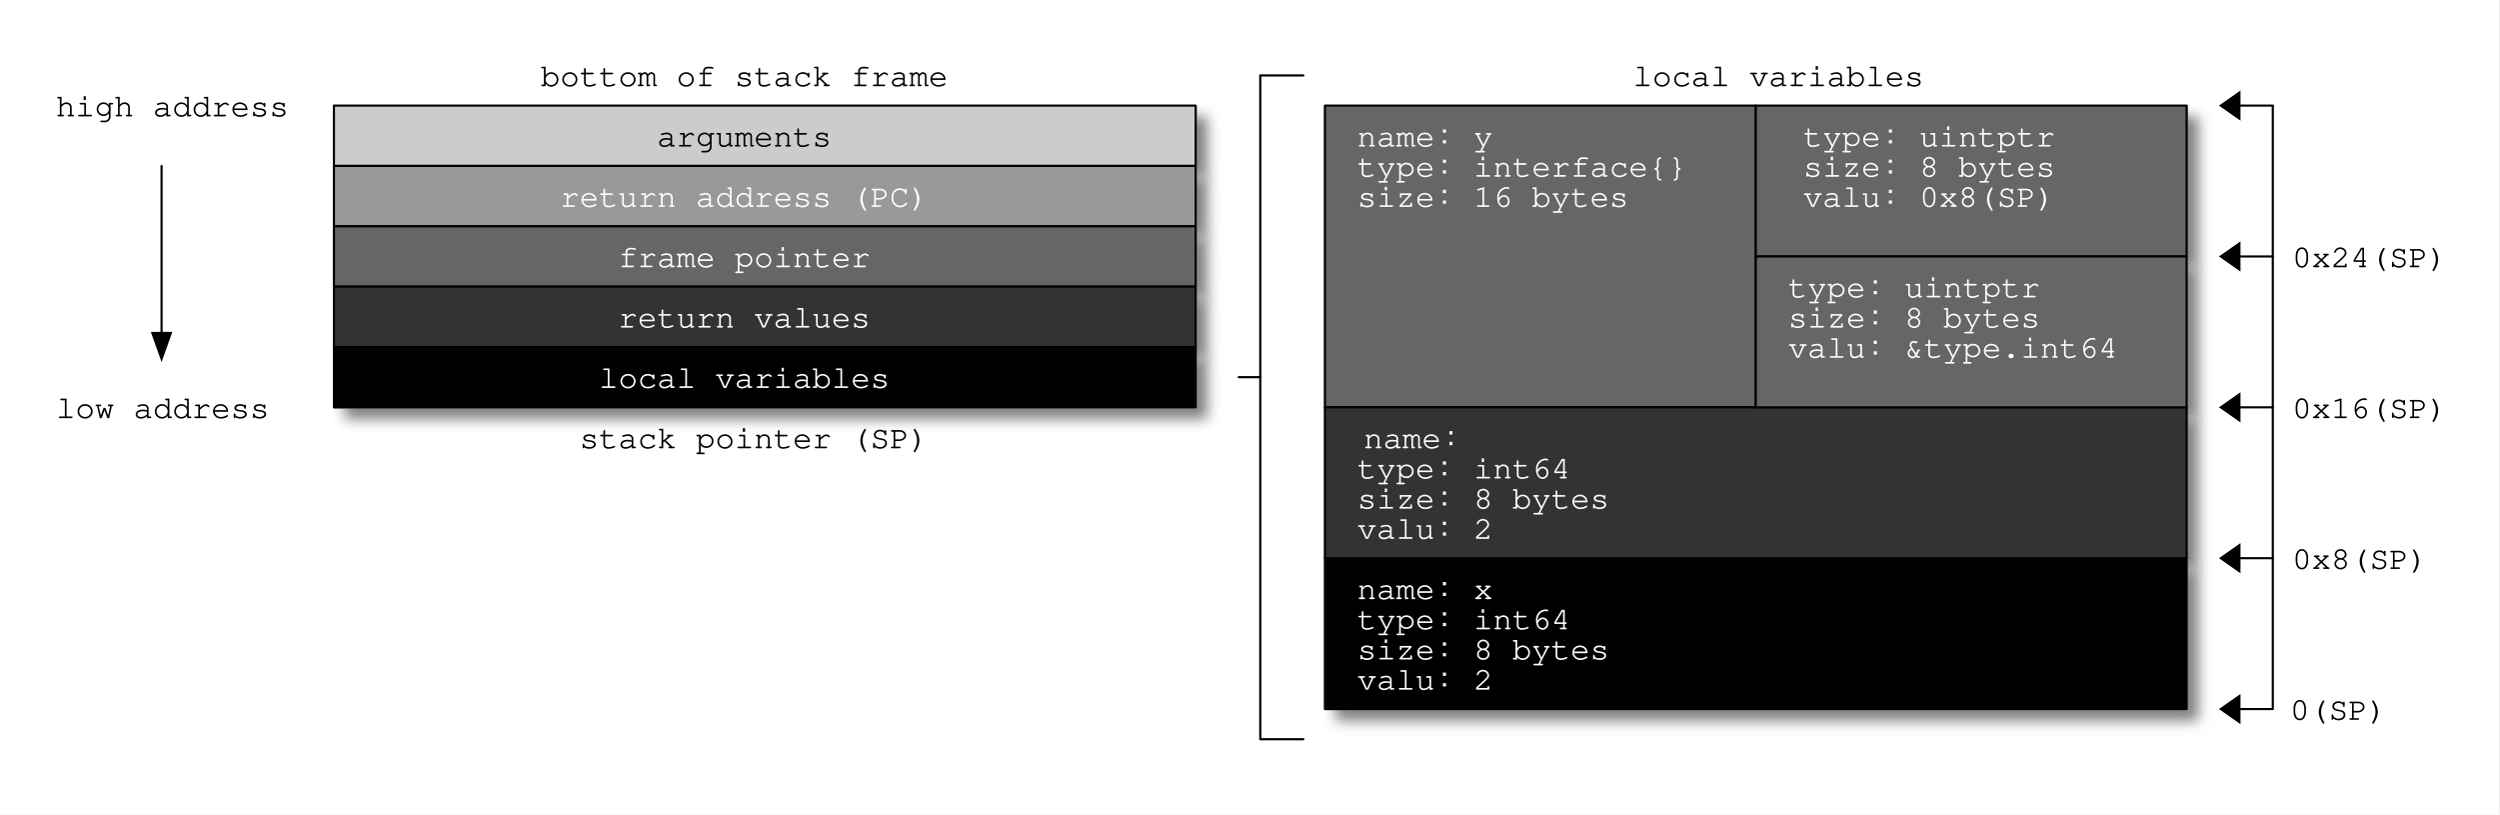
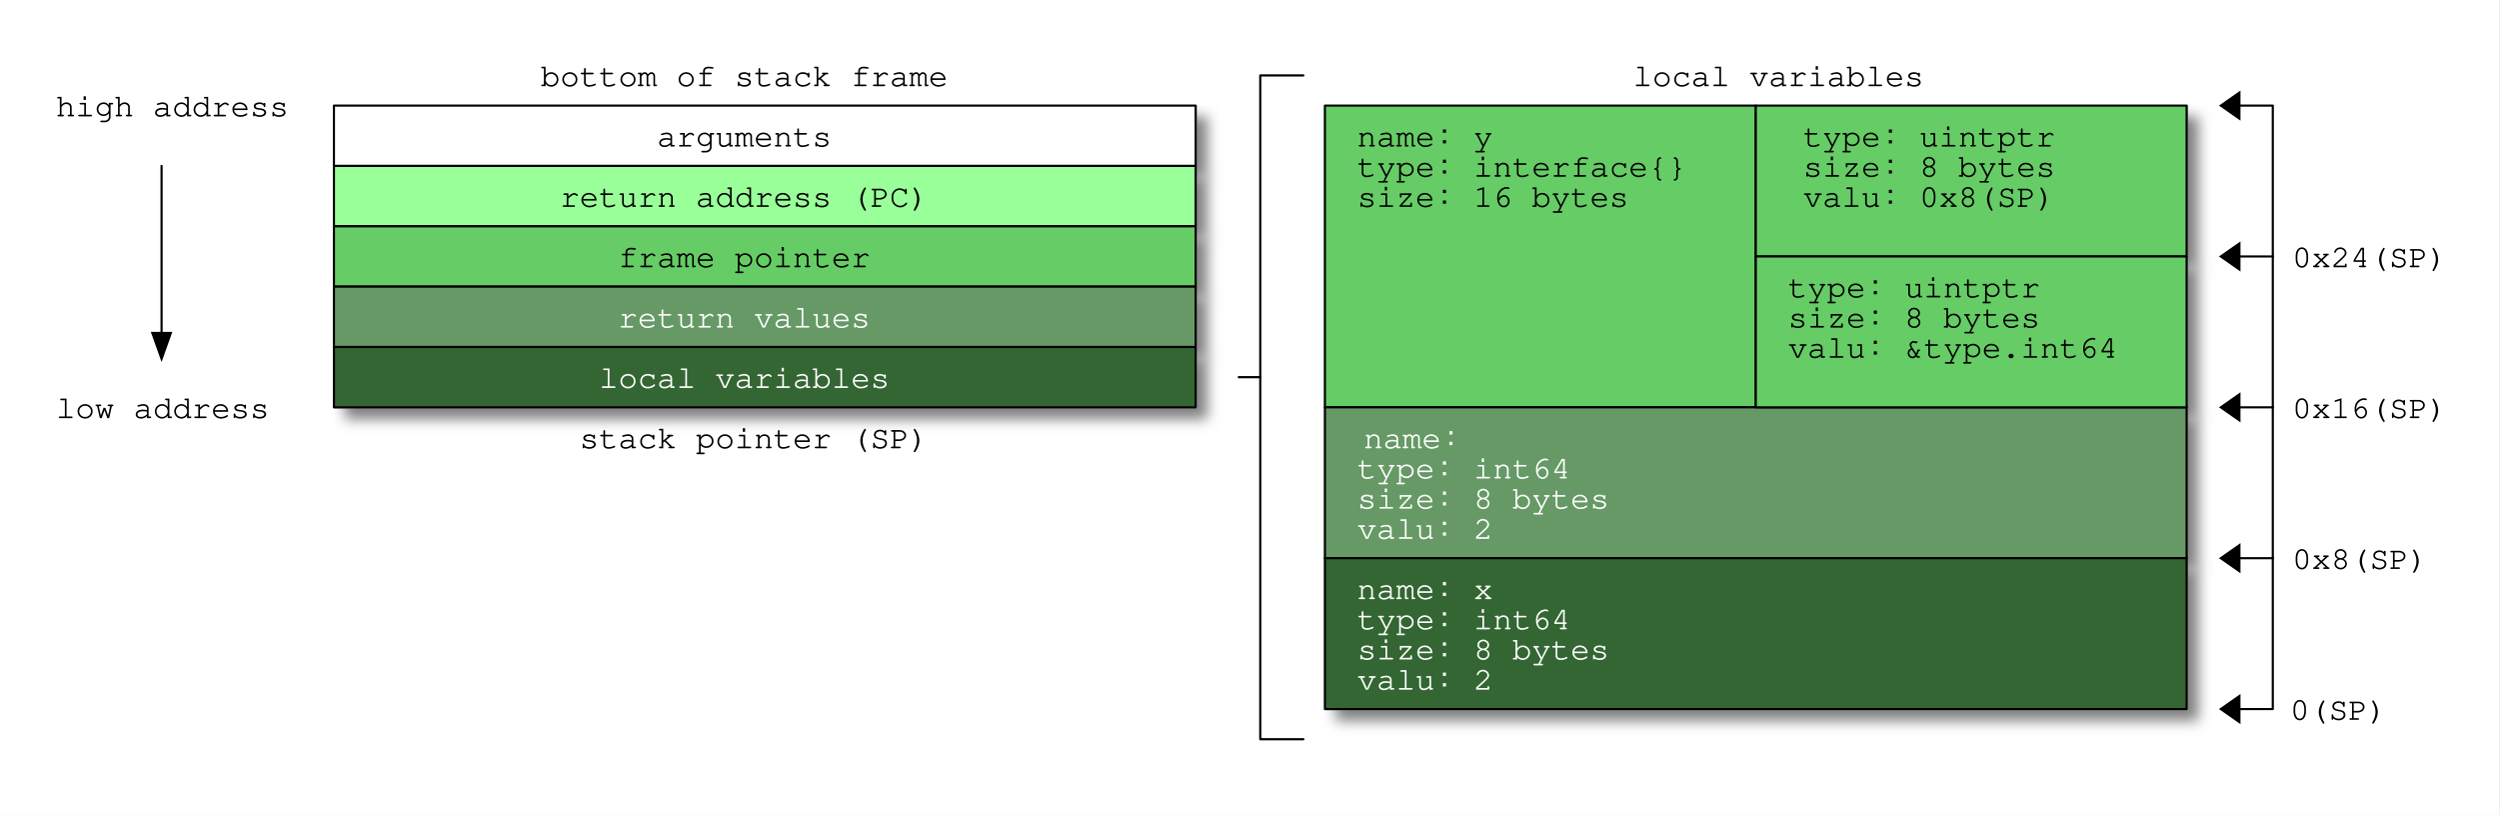
<svg xmlns="http://www.w3.org/2000/svg" width="1160" height="378" shape-rendering="geometricPrecision" version="1.0">
  <defs>
    <filter id="f2" x="0" y="0" width="200%" height="200%">
      <feOffset result="offOut" in="SourceGraphic" dx="5" dy="5" />
      <feGaussianBlur result="blurOut" in="offOut" stdDeviation="3" />
      <feBlend in="SourceGraphic" in2="blurOut" mode="normal" />
    </filter>
  </defs>
  <g stroke-width="1" stroke-linecap="square" stroke-linejoin="round">
    <rect x="0" y="0" width="1160" height="378" style="fill: #ffffff" />
    <path stroke="gray" fill="gray" filter="url(#f2)" d="M615.0 189.0 L615.0 49.0 L815.0 49.0 L815.0 189.0 z" />
    <path stroke="gray" fill="gray" filter="url(#f2)" d="M615.0 189.0 L1015.0 189.0 L1015.0 259.0 L615.0 259.0 z" />
    <path stroke="gray" fill="gray" filter="url(#f2)" d="M615.0 259.0 L1015.0 259.0 L1015.0 329.0 L615.0 329.0 z" />
    <path stroke="gray" fill="gray" filter="url(#f2)" d="M815.0 49.0 L815.0 119.0 L1015.0 119.0 L1015.0 49.0 z" />
    <path stroke="gray" fill="gray" filter="url(#f2)" d="M1015.0 119.0 L1015.0 189.0 L815.0 189.0 L815.0 119.0 z" />
    <path stroke="gray" fill="gray" filter="url(#f2)" d="M155.0 77.0 L555.0 77.0 L555.0 49.0 L155.0 49.0 z" />
    <path stroke="gray" fill="gray" filter="url(#f2)" d="M155.0 105.0 L555.0 105.0 L555.0 77.0 L155.0 77.0 z" />
    <path stroke="gray" fill="gray" filter="url(#f2)" d="M155.0 133.0 L155.0 105.0 L555.0 105.0 L555.0 133.0 z" />
    <path stroke="gray" fill="gray" filter="url(#f2)" d="M155.0 161.0 L155.0 133.0 L555.0 133.0 L555.0 161.0 z" />
    <path stroke="gray" fill="gray" filter="url(#f2)" d="M155.0 189.0 L155.0 161.0 L555.0 161.0 L555.0 189.0 z" />
-     <path stroke="#000000" stroke-width="1.0" stroke-linecap="round" stroke-linejoin="round" fill="#666666" d="M615.0 189.0 L615.0 49.0 L815.0 49.0 L815.0 189.0 z" />
-     <path stroke="#000000" stroke-width="1.0" stroke-linecap="round" stroke-linejoin="round" fill="#333333" d="M615.0 189.0 L1015.0 189.0 L1015.0 259.0 L615.0 259.0 z" />
-     <path stroke="#000000" stroke-width="1.0" stroke-linecap="round" stroke-linejoin="round" fill="#000000" d="M615.0 259.0 L1015.0 259.0 L1015.0 329.0 L615.0 329.0 z" />
-     <path stroke="#000000" stroke-width="1.0" stroke-linecap="round" stroke-linejoin="round" fill="#666666" d="M815.0 49.0 L815.0 119.0 L1015.0 119.0 L1015.0 49.0 z" />
-     <path stroke="#000000" stroke-width="1.0" stroke-linecap="round" stroke-linejoin="round" fill="#666666" d="M1015.0 119.0 L1015.0 189.0 L815.0 189.0 L815.0 119.0 z" />
-     <path stroke="#000000" stroke-width="1.0" stroke-linecap="round" stroke-linejoin="round" fill="#cccccc" d="M155.0 77.0 L555.0 77.0 L555.0 49.0 L155.0 49.0 z" />
-     <path stroke="#000000" stroke-width="1.0" stroke-linecap="round" stroke-linejoin="round" fill="#999999" d="M155.0 105.0 L555.0 105.0 L555.0 77.0 L155.0 77.0 z" />
-     <path stroke="#000000" stroke-width="1.0" stroke-linecap="round" stroke-linejoin="round" fill="#666666" d="M155.0 133.0 L155.0 105.0 L555.0 105.0 L555.0 133.0 z" />
-     <path stroke="#000000" stroke-width="1.0" stroke-linecap="round" stroke-linejoin="round" fill="#333333" d="M155.0 161.0 L155.0 133.0 L555.0 133.0 L555.0 161.0 z" />
-     <path stroke="#000000" stroke-width="1.0" stroke-linecap="round" stroke-linejoin="round" fill="#000000" d="M155.0 189.0 L155.0 161.0 L555.0 161.0 L555.0 189.0 z" />
+     <path stroke="#000000" stroke-width="1.0" stroke-linecap="round" stroke-linejoin="round" fill="#66cc66" d="M615.0 189.0 L615.0 49.0 L815.0 49.0 L815.0 189.0 z" />
+     <path stroke="#000000" stroke-width="1.0" stroke-linecap="round" stroke-linejoin="round" fill="#669966" d="M615.0 189.0 L1015.0 189.0 L1015.0 259.0 L615.0 259.0 z" />
+     <path stroke="#000000" stroke-width="1.0" stroke-linecap="round" stroke-linejoin="round" fill="#336633" d="M615.0 259.0 L1015.0 259.0 L1015.0 329.0 L615.0 329.0 z" />
+     <path stroke="#000000" stroke-width="1.0" stroke-linecap="round" stroke-linejoin="round" fill="#66cc66" d="M815.0 49.0 L815.0 119.0 L1015.0 119.0 L1015.0 49.0 z" />
+     <path stroke="#000000" stroke-width="1.0" stroke-linecap="round" stroke-linejoin="round" fill="#66cc66" d="M1015.0 119.0 L1015.0 189.0 L815.0 189.0 L815.0 119.0 z" />
+     <path stroke="#000000" stroke-width="1.0" stroke-linecap="round" stroke-linejoin="round" fill="#ffffff" d="M155.0 77.0 L555.0 77.0 L555.0 49.0 L155.0 49.0 z" />
+     <path stroke="#000000" stroke-width="1.0" stroke-linecap="round" stroke-linejoin="round" fill="#99ff99" d="M155.0 105.0 L555.0 105.0 L555.0 77.0 L155.0 77.0 z" />
+     <path stroke="#000000" stroke-width="1.0" stroke-linecap="round" stroke-linejoin="round" fill="#66cc66" d="M155.0 133.0 L155.0 105.0 L555.0 105.0 L555.0 133.0 z" />
+     <path stroke="#000000" stroke-width="1.0" stroke-linecap="round" stroke-linejoin="round" fill="#669966" d="M155.0 161.0 L155.0 133.0 L555.0 133.0 L555.0 161.0 z" />
+     <path stroke="#000000" stroke-width="1.0" stroke-linecap="round" stroke-linejoin="round" fill="#336633" d="M155.0 189.0 L155.0 161.0 L555.0 161.0 L555.0 189.0 z" />
    <path stroke="#000000" stroke-width="1.0" stroke-linecap="round" stroke-linejoin="round" fill="none" d="M605.0 343.0 L585.0 343.0 L585.0 175.0 " />
    <path stroke="#000000" stroke-width="1.0" stroke-linecap="round" stroke-linejoin="round" fill="none" d="M585.0 175.0 L585.0 35.0 L605.0 35.0 " />
    <path stroke="#000000" stroke-width="1.0" stroke-linecap="round" stroke-linejoin="round" fill="none" d="M1055.0 259.0 L1055.0 329.0 L1035.0 329.0 " />
    <path stroke="#000000" stroke-width="1.0" stroke-linecap="round" stroke-linejoin="round" fill="none" d="M1055.0 119.0 L1055.0 49.0 L1035.0 49.0 " />
    <path stroke="none" stroke-width="1.0" stroke-linecap="round" stroke-linejoin="round" fill="#000000" d="M1040.0 42.0 L1030.0 49.0 L1040.0 56.0 z" />
    <path stroke="none" stroke-width="1.0" stroke-linecap="round" stroke-linejoin="round" fill="#000000" d="M1040.0 112.0 L1030.0 119.0 L1040.0 126.0 z" />
    <path stroke="none" stroke-width="1.0" stroke-linecap="round" stroke-linejoin="round" fill="#000000" d="M70.0 154.0 L75.0 168.0 L80.0 154.0 z" />
    <path stroke="none" stroke-width="1.0" stroke-linecap="round" stroke-linejoin="round" fill="#000000" d="M1040.0 182.0 L1030.0 189.0 L1040.0 196.0 z" />
    <path stroke="none" stroke-width="1.0" stroke-linecap="round" stroke-linejoin="round" fill="#000000" d="M1040.0 252.0 L1030.0 259.0 L1040.0 266.0 z" />
    <path stroke="none" stroke-width="1.0" stroke-linecap="round" stroke-linejoin="round" fill="#000000" d="M1040.0 322.0 L1030.0 329.0 L1040.0 336.0 z" />
    <path stroke="#000000" stroke-width="1.0" stroke-linecap="round" stroke-linejoin="round" fill="none" d="M75.0 77.0 L75.0 161.0 " />
    <path stroke="#000000" stroke-width="1.0" stroke-linecap="round" stroke-linejoin="round" fill="none" d="M585.0 175.0 L575.0 175.0 " />
    <path stroke="#000000" stroke-width="1.0" stroke-linecap="round" stroke-linejoin="round" fill="none" d="M1055.0 189.0 L1035.0 189.0 " />
    <path stroke="#000000" stroke-width="1.0" stroke-linecap="round" stroke-linejoin="round" fill="none" d="M1055.0 259.0 L1035.0 259.0 " />
    <path stroke="#000000" stroke-width="1.0" stroke-linecap="round" stroke-linejoin="round" fill="none" d="M1055.0 189.0 L1055.0 259.0 " />
    <path stroke="#000000" stroke-width="1.0" stroke-linecap="round" stroke-linejoin="round" fill="none" d="M1055.0 119.0 L1055.0 189.0 " />
    <path stroke="#000000" stroke-width="1.0" stroke-linecap="round" stroke-linejoin="round" fill="none" d="M1035.0 119.0 L1055.0 119.0 " />
    <text x="26" y="54" font-family="Courier" font-size="15" stroke="none" fill="#000000">high address</text>
    <text x="26" y="194" font-family="Courier" font-size="15" stroke="none" fill="#000000">low address</text>
    <text x="278" y="180" font-family="Courier" font-size="15" stroke="none" fill="#ffffff">local variables</text>
    <text x="269" y="208" font-family="Courier" font-size="15" stroke="none" fill="#000000">stack pointer (SP)</text>
-     <text x="287" y="124" font-family="Courier" font-size="15" stroke="none" fill="#ffffff">frame pointer</text>
+     <text x="287" y="124" font-family="Courier" font-size="15" stroke="none" fill="#000000">frame pointer</text>
    <text x="287" y="152" font-family="Courier" font-size="15" stroke="none" fill="#ffffff">return values</text>
    <text x="251" y="40" font-family="Courier" font-size="15" stroke="none" fill="#000000">bottom of stack frame</text>
-     <text x="260" y="96" font-family="Courier" font-size="15" stroke="none" fill="#ffffff">return address (PC)</text>
+     <text x="260" y="96" font-family="Courier" font-size="15" stroke="none" fill="#000000">return address (PC)</text>
    <text x="305" y="68" font-family="Courier" font-size="15" stroke="none" fill="#000000">arguments</text>
    <text x="630" y="278" font-family="Courier" font-size="15" stroke="none" fill="#ffffff">name꞉ x</text>
    <text x="630" y="292" font-family="Courier" font-size="15" stroke="none" fill="#ffffff">type꞉ int64</text>
    <text x="630" y="306" font-family="Courier" font-size="15" stroke="none" fill="#ffffff">size꞉ 8 bytes</text>
    <text x="630" y="320" font-family="Courier" font-size="15" stroke="none" fill="#ffffff">valu꞉ 2</text>
    <text x="633" y="208" font-family="Courier" font-size="15" stroke="none" fill="#ffffff">name꞉</text>
    <text x="630" y="222" font-family="Courier" font-size="15" stroke="none" fill="#ffffff">type꞉ int64</text>
    <text x="630" y="236" font-family="Courier" font-size="15" stroke="none" fill="#ffffff">size꞉ 8 bytes</text>
    <text x="630" y="250" font-family="Courier" font-size="15" stroke="none" fill="#ffffff">valu꞉ 2</text>
-     <text x="630" y="68" font-family="Courier" font-size="15" stroke="none" fill="#ffffff">name꞉ y</text>
-     <text x="630" y="82" font-family="Courier" font-size="15" stroke="none" fill="#ffffff">type꞉ interface{}</text>
-     <text x="630" y="96" font-family="Courier" font-size="15" stroke="none" fill="#ffffff">size꞉ 16 bytes</text>
+     <text x="630" y="68" font-family="Courier" font-size="15" stroke="none" fill="#000000">name꞉ y</text>
+     <text x="630" y="82" font-family="Courier" font-size="15" stroke="none" fill="#000000">type꞉ interface{}</text>
+     <text x="630" y="96" font-family="Courier" font-size="15" stroke="none" fill="#000000">size꞉ 16 bytes</text>
    <text x="758" y="40" font-family="Courier" font-size="15" stroke="none" fill="#000000">local variables</text>
-     <text x="837" y="68" font-family="Courier" font-size="15" stroke="none" fill="#ffffff">type꞉ uintptr</text>
-     <text x="837" y="82" font-family="Courier" font-size="15" stroke="none" fill="#ffffff">size꞉ 8 bytes</text>
-     <text x="837" y="96" font-family="Courier" font-size="15" stroke="none" fill="#ffffff">valu꞉ 0x8(SP)</text>
-     <text x="830" y="138" font-family="Courier" font-size="15" stroke="none" fill="#ffffff">type꞉ uintptr</text>
-     <text x="830" y="152" font-family="Courier" font-size="15" stroke="none" fill="#ffffff">size꞉ 8 bytes</text>
-     <text x="830" y="166" font-family="Courier" font-size="15" stroke="none" fill="#ffffff">valu꞉ &amp;type.int64</text>
+     <text x="837" y="68" font-family="Courier" font-size="15" stroke="none" fill="#000000">type꞉ uintptr</text>
+     <text x="837" y="82" font-family="Courier" font-size="15" stroke="none" fill="#000000">size꞉ 8 bytes</text>
+     <text x="837" y="96" font-family="Courier" font-size="15" stroke="none" fill="#000000">valu꞉ 0x8(SP)</text>
+     <text x="830" y="138" font-family="Courier" font-size="15" stroke="none" fill="#000000">type꞉ uintptr</text>
+     <text x="830" y="152" font-family="Courier" font-size="15" stroke="none" fill="#000000">size꞉ 8 bytes</text>
+     <text x="830" y="166" font-family="Courier" font-size="15" stroke="none" fill="#000000">valu꞉ &amp;type.int64</text>
    <text x="1064" y="194" font-family="Courier" font-size="15" stroke="none" fill="#000000">0x16(SP)</text>
    <text x="1064" y="124" font-family="Courier" font-size="15" stroke="none" fill="#000000">0x24(SP)</text>
    <text x="1064" y="264" font-family="Courier" font-size="15" stroke="none" fill="#000000">0x8(SP)</text>
    <text x="1063" y="334" font-family="Courier" font-size="15" stroke="none" fill="#000000">0(SP)</text>
  </g>
</svg>
